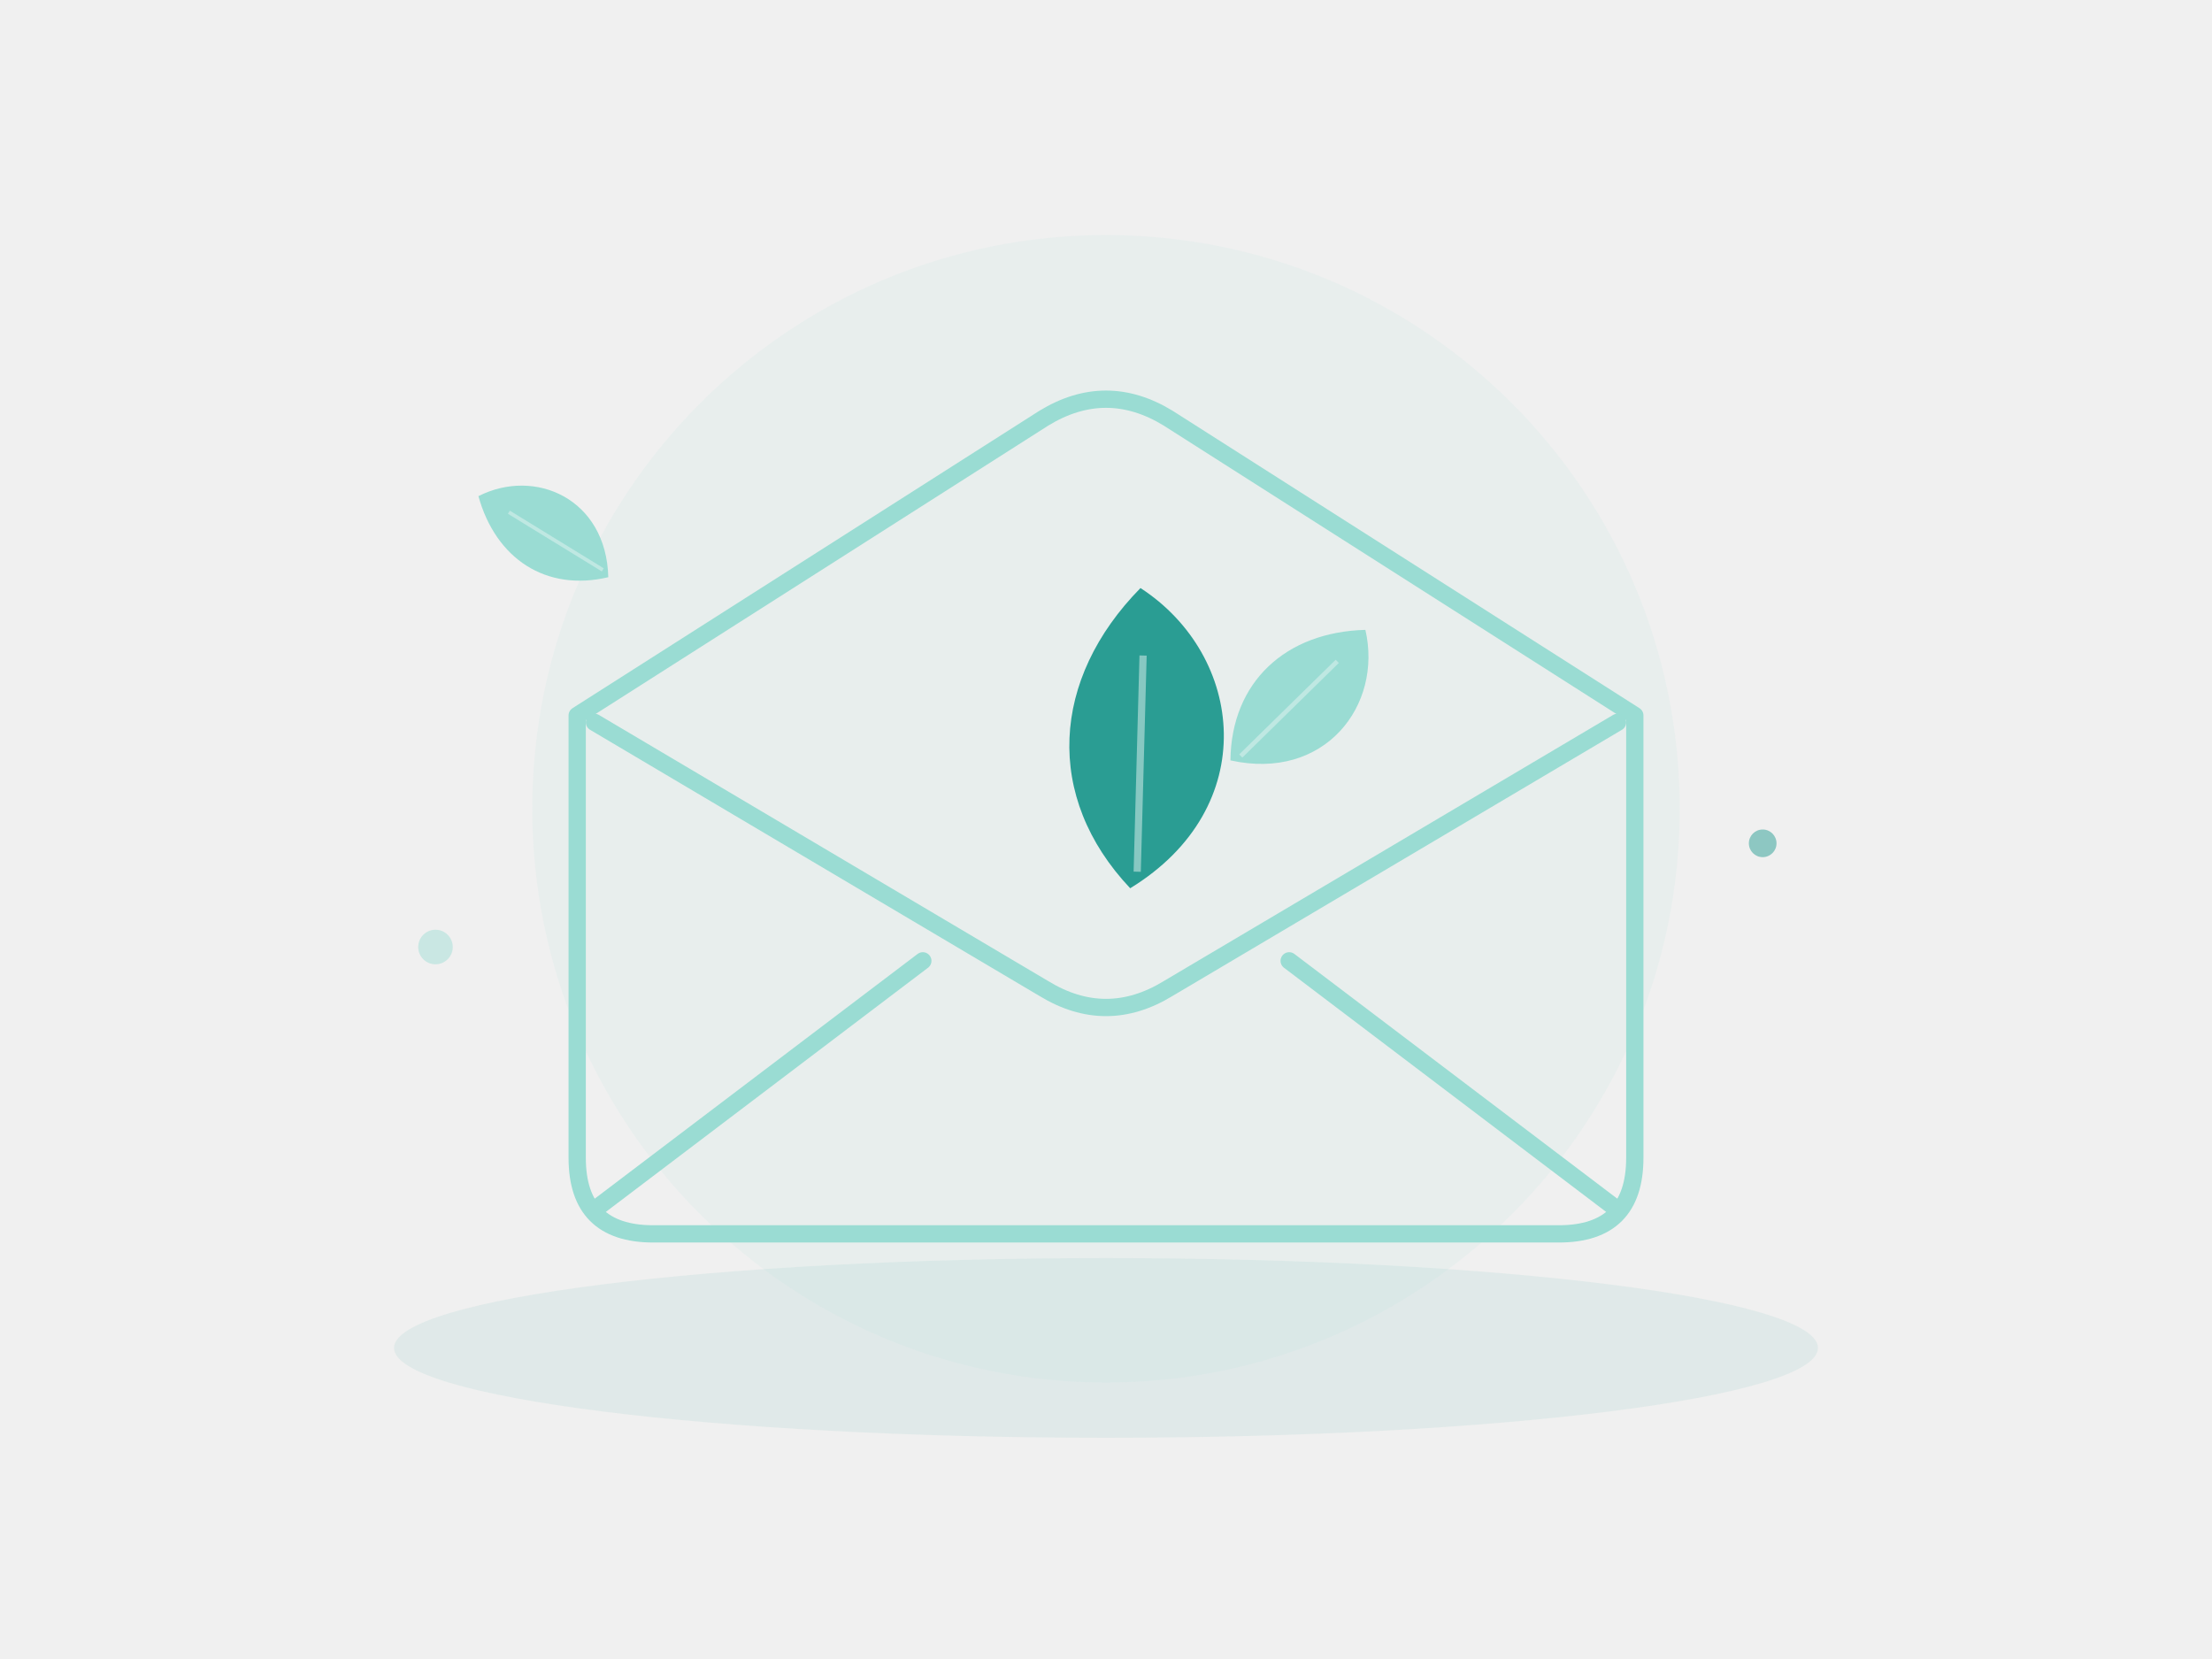
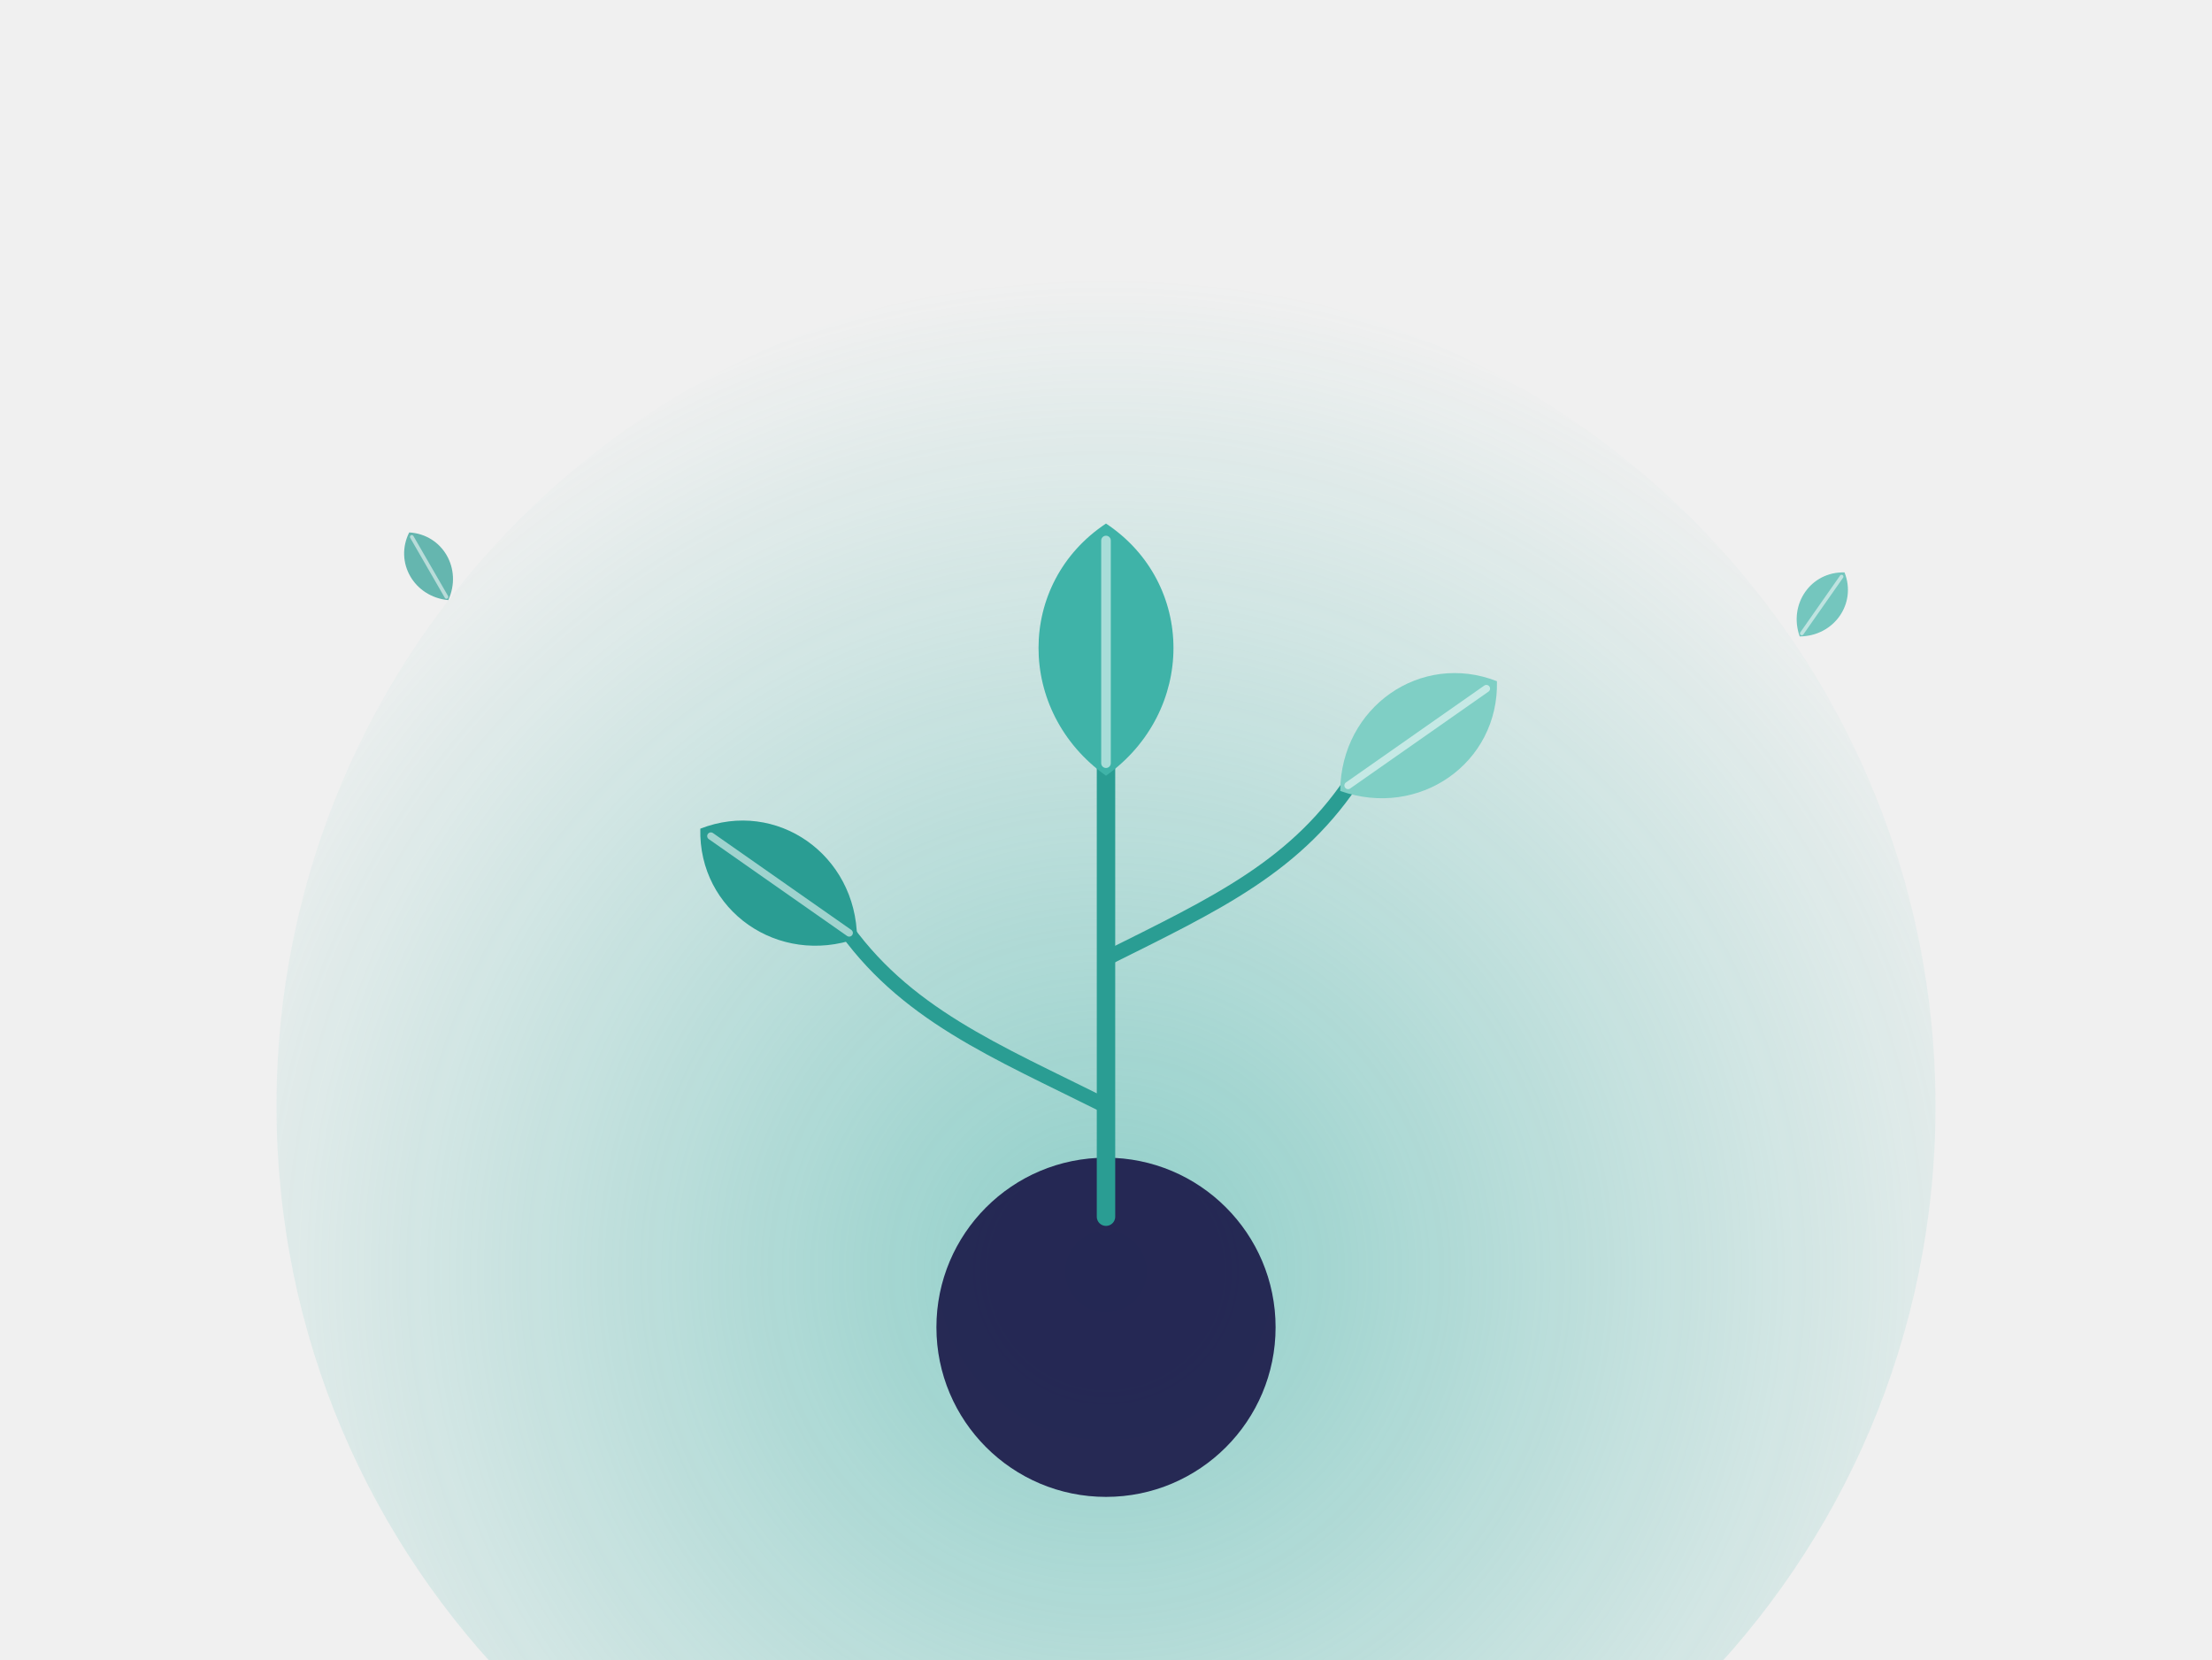
- <svg xmlns="http://www.w3.org/2000/svg" viewBox="0 0 640 480" aria-hidden="true" focusable="false">
-   <ellipse cx="320" cy="390" rx="206" ry="26" fill="#2A9D93" opacity=".08" />
-   <circle cx="320" cy="234" r="166" fill="#9ADCD3" opacity=".09" />
-   <g fill="none" stroke="#9ADCD3" stroke-width="5" stroke-linecap="round" stroke-linejoin="round">
-     <path d="M167 207L302 121Q320 110 338 121L473 207V335Q473 357 451 357H189Q167 357 167 335Z" />
-     <path d="M172 209L302 286Q320 297 338 286L468 209M172 350L267 278M468 350L373 278" />
+ <svg xmlns="http://www.w3.org/2000/svg" viewBox="0 0 600 450" aria-hidden="true">
+   <defs>
+     <radialGradient id="g" cx="50%" cy="60%" r="60%">
+       <stop offset="0" stop-color="#3FB3A8" stop-opacity=".55" />
+       <stop offset="1" stop-color="#3FB3A8" stop-opacity="0" />
+     </radialGradient>
+   </defs>
+   <circle cx="300" cy="300" r="225" fill="url(#g)" />
+   <circle cx="300" cy="360" r="46" fill="#1C1A4A" fill-opacity=".92" />
+   <path d="M300 330 C300 280 300 240 300 200" stroke="#2A9D93" stroke-width="5" stroke-linecap="round" fill="none" />
+   <path d="M300 300 C270 285 245 275 228 250" stroke="#2A9D93" stroke-width="4" stroke-linecap="round" fill="none" />
+   <path d="M300 260 C330 245 352 235 368 210" stroke="#2A9D93" stroke-width="4" stroke-linecap="round" fill="none" />
+   <g transform="translate(300.0,200.0) rotate(0.0)" opacity="1.0">
+     <path d="M0,-58.0 C24.4,-41.8 24.4,-7.0 0,10.4 C-24.4,-7.0 -24.4,-41.8 0,-58.0Z" fill="#3FB3A8" />
+     <path d="M0,-53.4 L0,7.0" stroke="#fff" stroke-opacity=".55" stroke-width="2.6" stroke-linecap="round" />
  </g>
-   <g transform="translate(327 257) rotate(23) scale(1.04)" fill="#2A9D93">
-     <path d="M0 0C-32-14-43-45-30-78C4-72 25-35 0 0Z" />
-     <path d="M0-5L-22-61" stroke="#E3F3F1" stroke-width="2" opacity=".5" />
+   <g transform="translate(226.0,250.0) rotate(-55.0)" opacity="1.0">
+     <path d="M0,-44.0 C18.5,-31.7 18.5,-5.3 0,7.9 C-18.5,-5.3 -18.5,-31.7 0,-44.0Z" fill="#2A9D93" />
+     <path d="M0,-40.5 L0,5.3" stroke="#fff" stroke-opacity=".55" stroke-width="2.0" stroke-linecap="round" />
  </g>
-   <g transform="translate(356 220) rotate(67) scale(0.65)" fill="#9ADCD3">
-     <path d="M0 0C-32-14-43-45-30-78C4-72 25-35 0 0Z" />
-     <path d="M0-5L-22-61" stroke="#E3F3F1" stroke-width="2" opacity=".5" />
+   <g transform="translate(370.0,210.0) rotate(55.0)" opacity="1.0">
+     <path d="M0,-44.0 C18.5,-31.7 18.5,-5.3 0,7.9 C-18.5,-5.3 -18.5,-31.7 0,-44.0Z" fill="#7FCFC5" />
+     <path d="M0,-40.5 L0,5.3" stroke="#fff" stroke-opacity=".55" stroke-width="2.0" stroke-linecap="round" />
  </g>
-   <g transform="translate(176 167) rotate(-37) scale(0.53)" fill="#9ADCD3">
-     <path d="M0 0C-32-14-43-45-30-78C4-72 25-35 0 0Z" />
-     <path d="M0-5L-22-61" stroke="#E3F3F1" stroke-width="2" opacity=".5" />
+   <g transform="translate(120.0,160.0) rotate(-30.0)" opacity="0.7">
+     <path d="M0,-18.0 C7.6,-13.0 7.6,-2.2 0,3.2 C-7.6,-2.2 -7.6,-13.0 0,-18.0Z" fill="#2A9D93" />
+     <path d="M0,-16.6 L0,2.2" stroke="#fff" stroke-opacity=".55" stroke-width="1.0" stroke-linecap="round" />
  </g>
-   <circle cx="126" cy="274" r="5" fill="#9ADCD3" opacity=".45" />
-   <circle cx="510" cy="244" r="4" fill="#2A9D93" opacity=".5" />
+   <g transform="translate(490.0,170.0) rotate(35.0)" opacity="0.7">
+     <path d="M0,-18.0 C7.6,-13.0 7.6,-2.2 0,3.2 C-7.6,-2.2 -7.6,-13.0 0,-18.0Z" fill="#3FB3A8" />
+     <path d="M0,-16.6 L0,2.2" stroke="#fff" stroke-opacity=".55" stroke-width="1.0" stroke-linecap="round" />
+   </g>
</svg>
